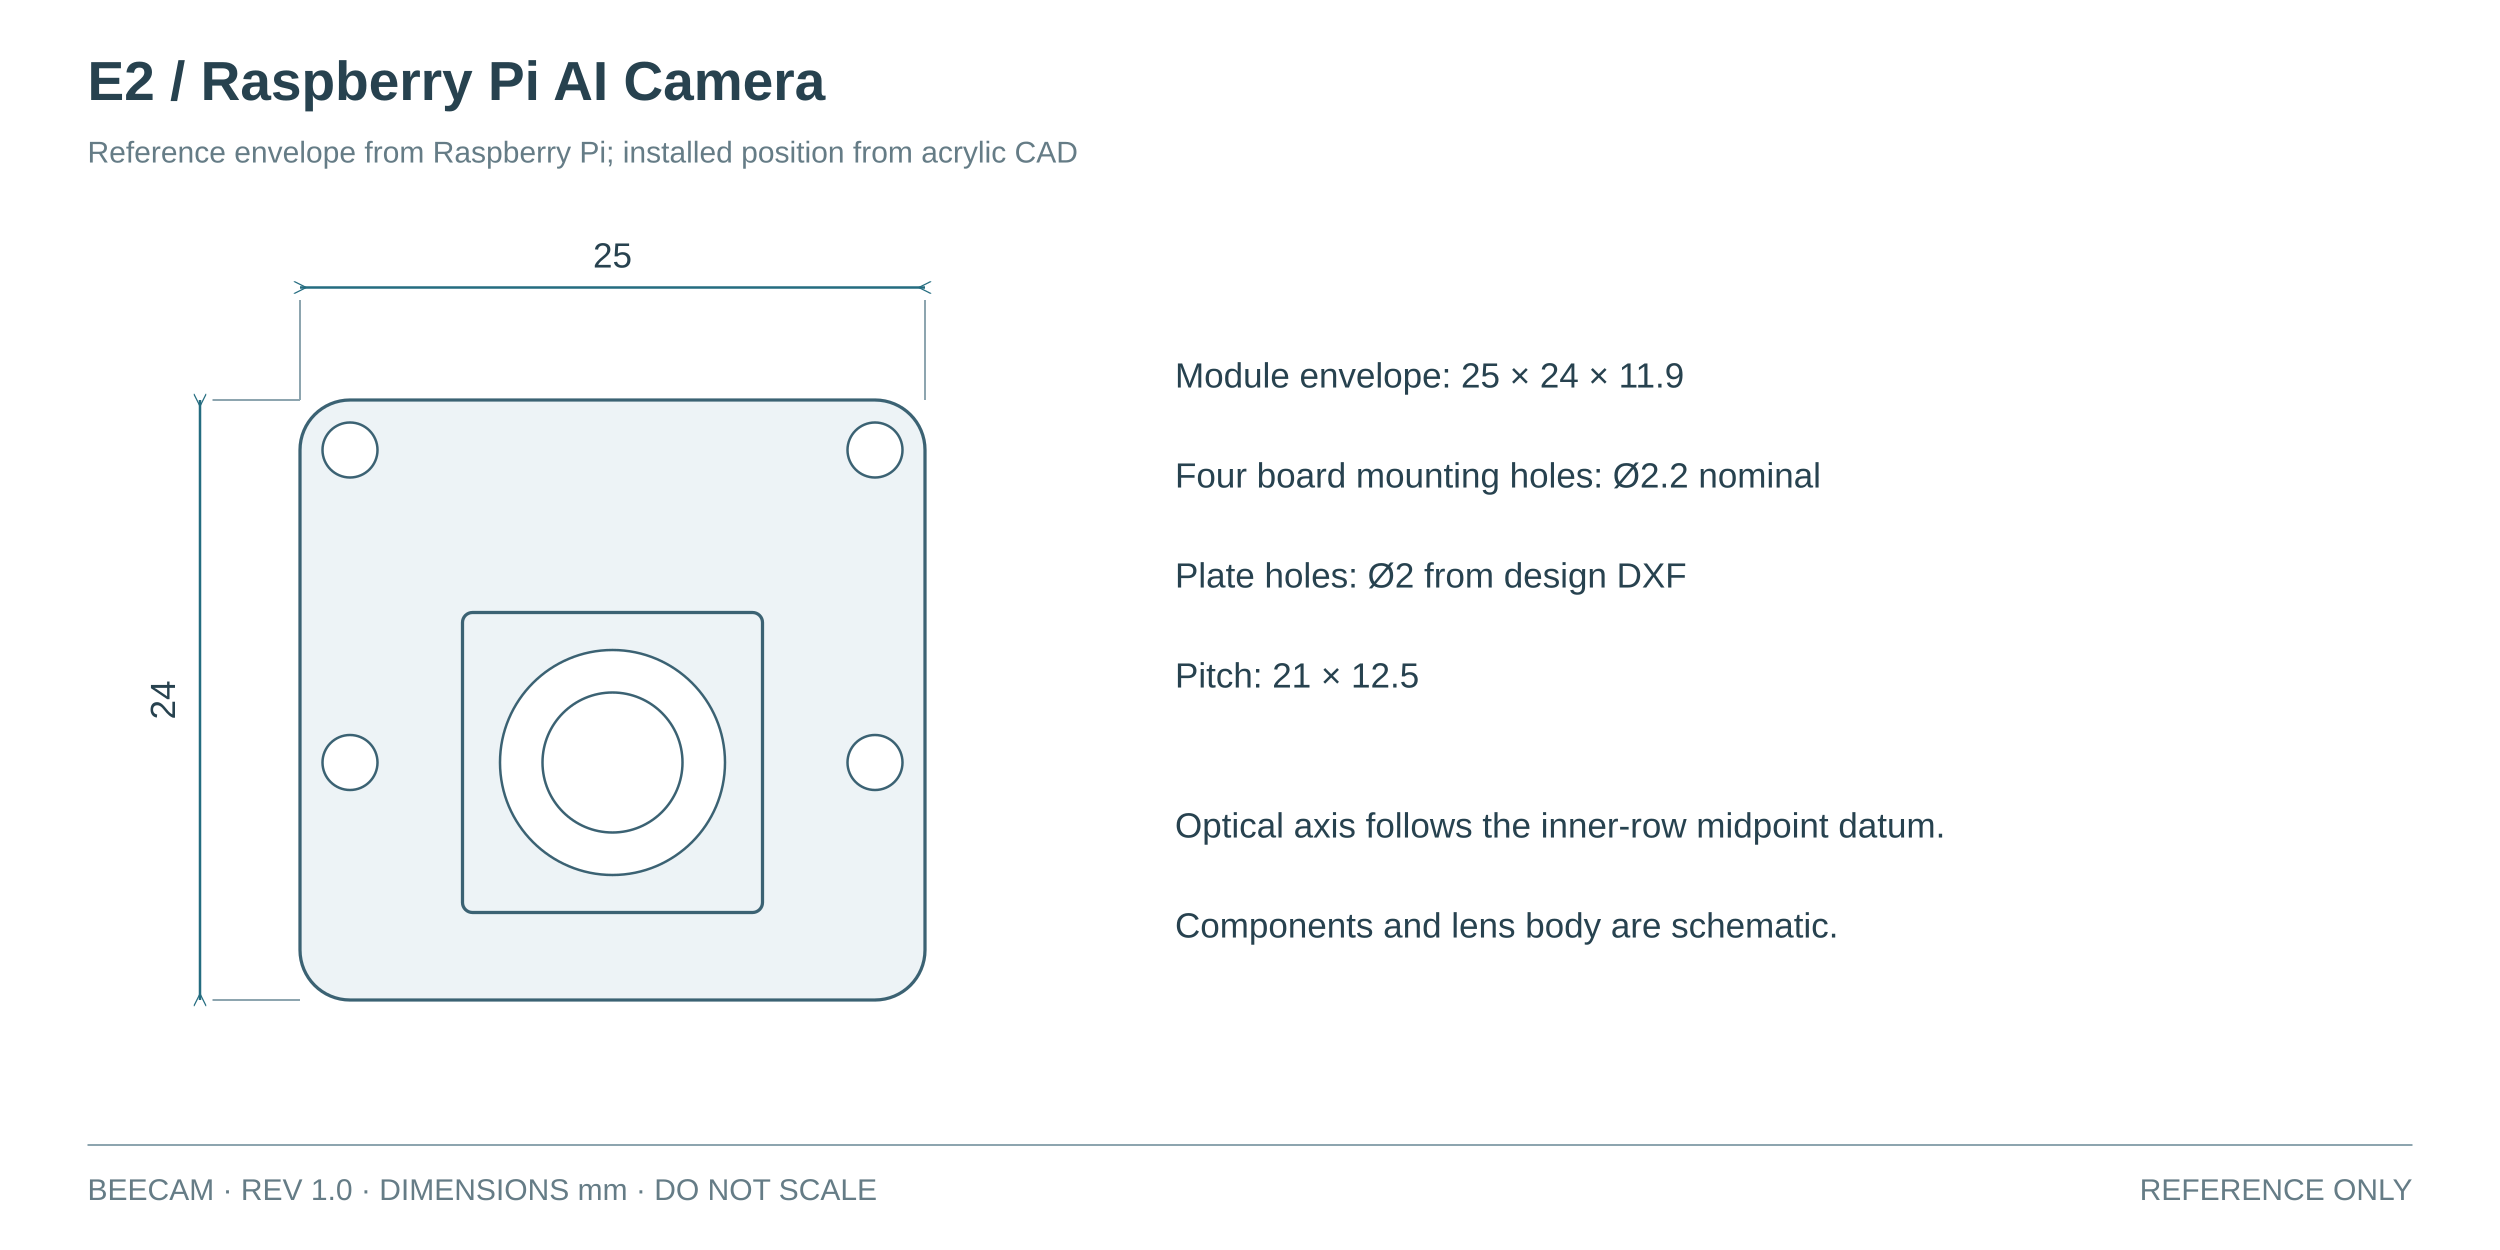
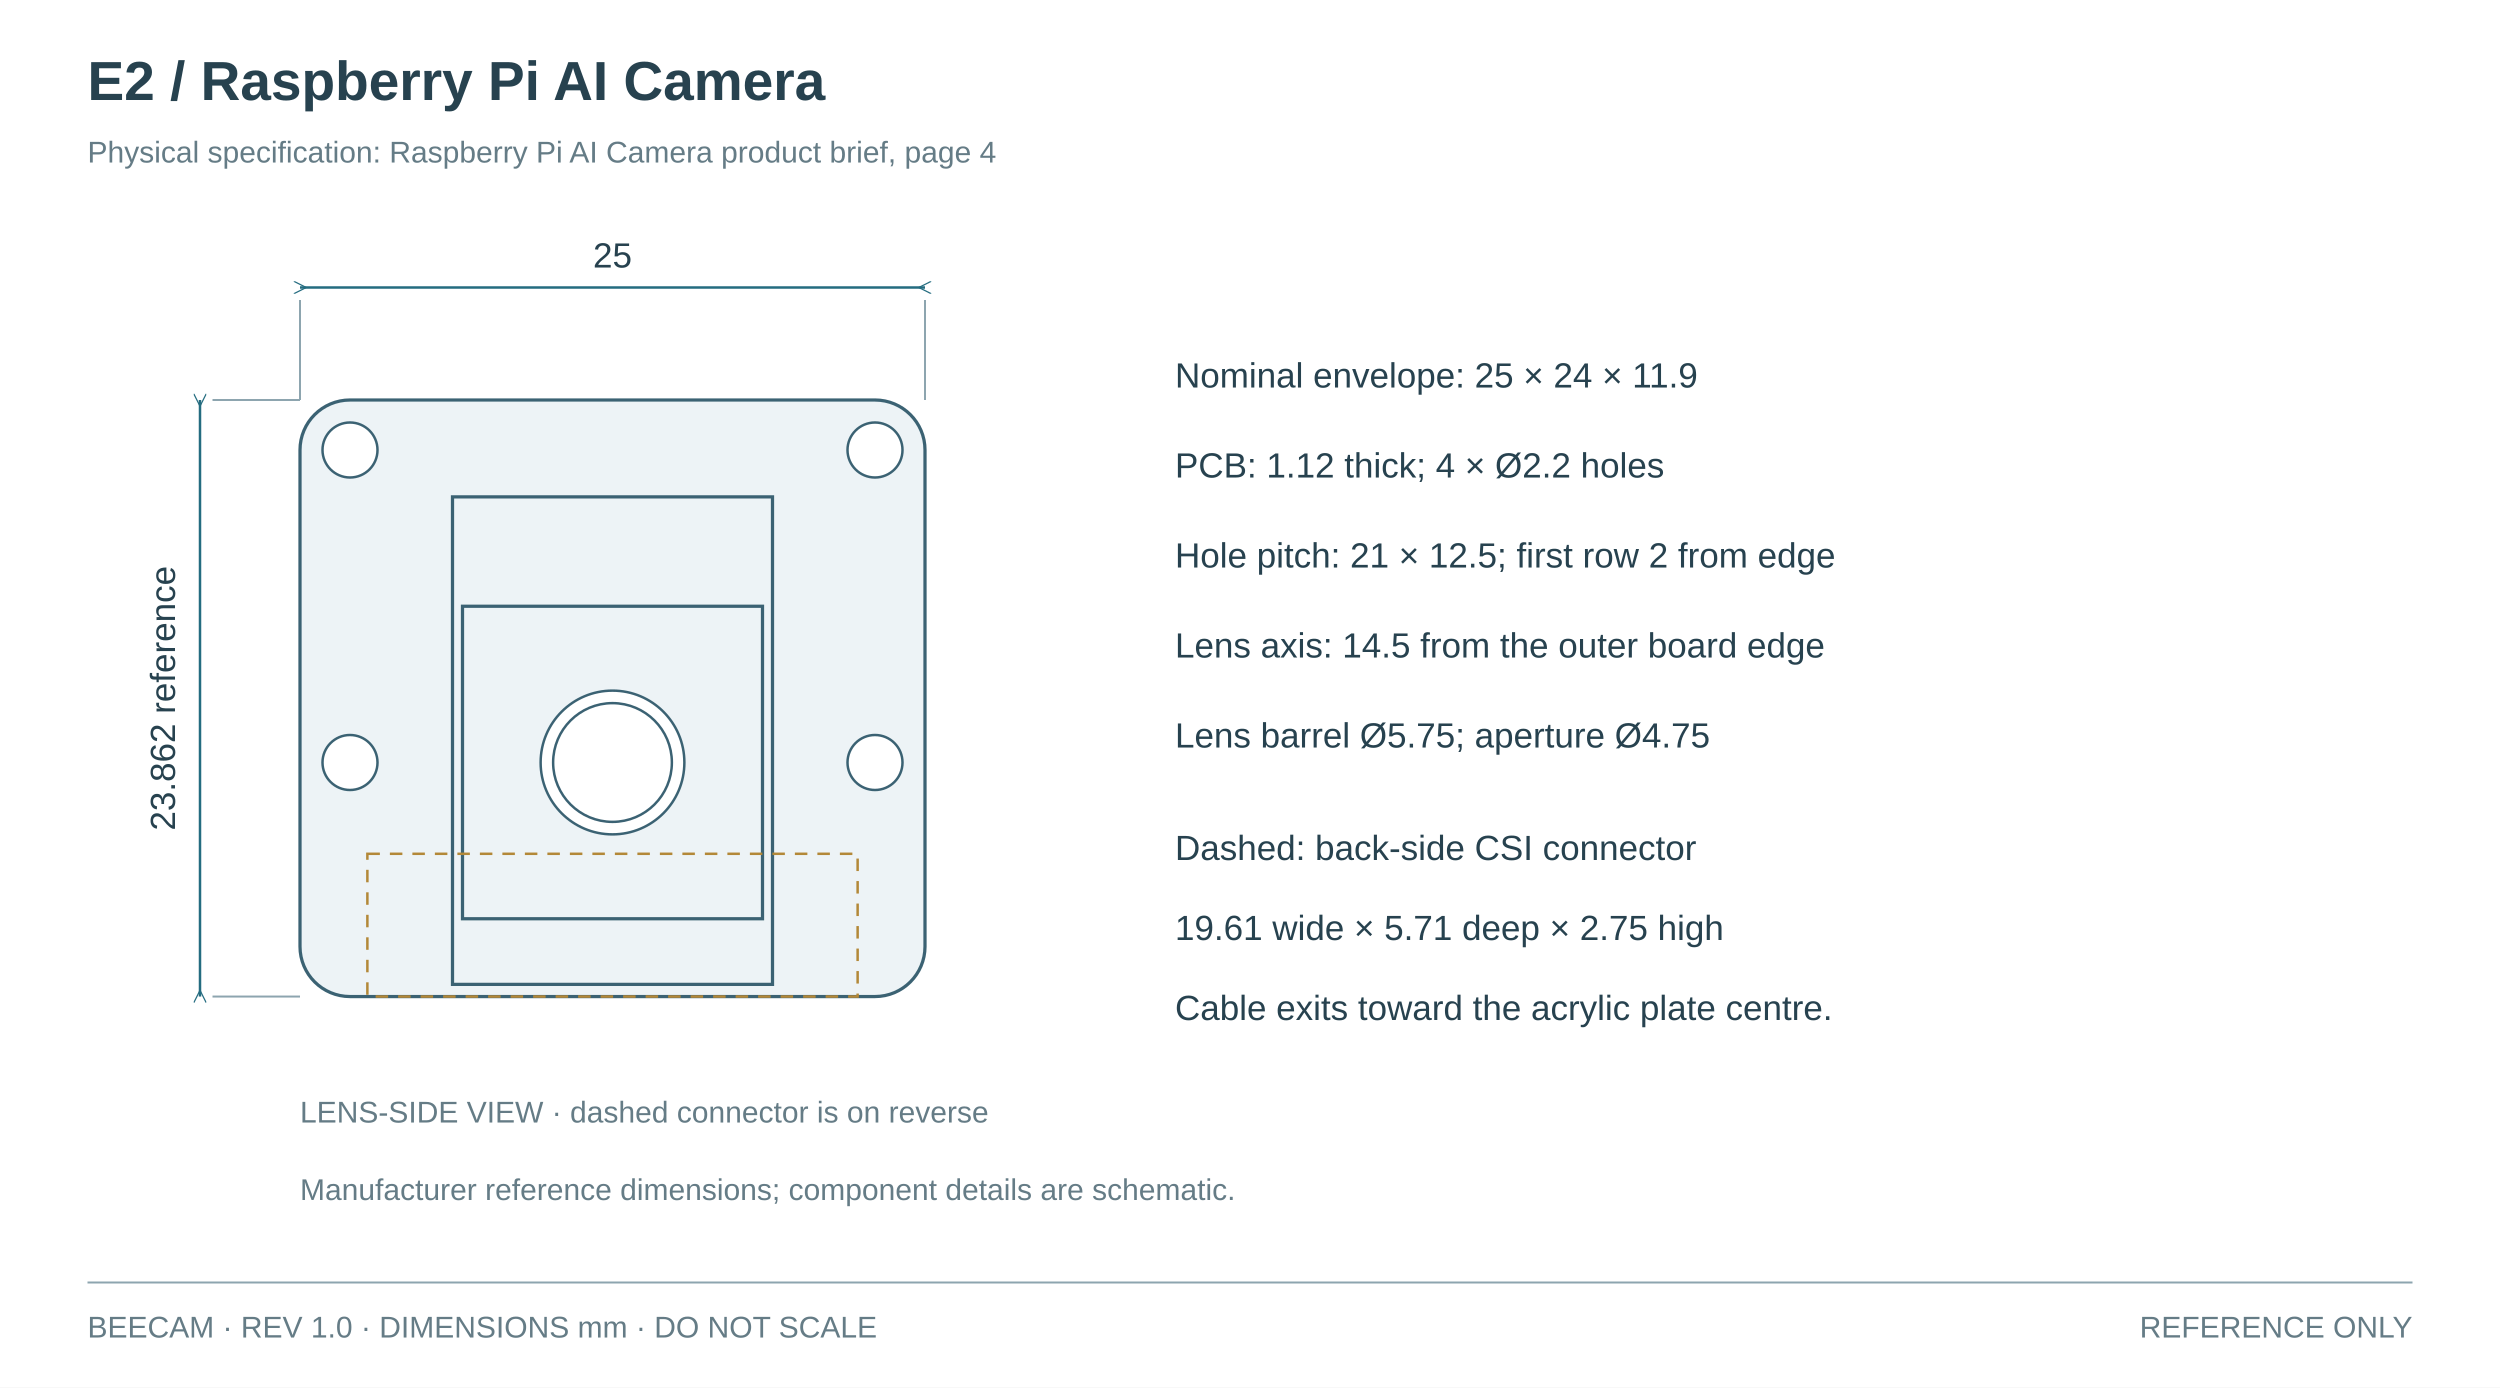
- <svg xmlns="http://www.w3.org/2000/svg" width="1000" height="500" viewBox="0 0 1000 500" role="img" aria-label="E2 / Raspberry Pi AI Camera">
+ <svg xmlns="http://www.w3.org/2000/svg" width="1000" height="555" viewBox="0 0 1000 555" role="img" aria-label="E2 / Raspberry Pi AI Camera">
  <defs>
    <marker id="arrow" viewBox="0 0 10 10" refX="5" refY="5" markerWidth="5" markerHeight="5" orient="auto-start-reverse">
      <path d="M10 0L0 5L10 10" fill="none" stroke="#246c80" />
    </marker>
  </defs>
  <style>text{font-family:Arial,sans-serif;fill:#27424f}.title{font-size:22px;font-weight:600}.label{font-size:14px}.small{font-size:12px;fill:#657c86}.part{fill:#edf3f6;stroke:#3b6273;stroke-width:1.3}.hole{fill:white;stroke:#3b6273;stroke-width:1}.edge{stroke:#3b6273;stroke-width:1;fill:none}.ext{stroke:#8da5af;stroke-width:.8}.dim{stroke:#246c80;stroke-width:1;marker-start:url(#arrow);marker-end:url(#arrow)}.dash{fill:none;stroke:#b38838;stroke-dasharray:5 4;stroke-width:1}</style>
  <rect width="100%" height="100%" fill="white" />
  <text x="35" y="40" class="title" text-anchor="start">E2 / Raspberry Pi AI Camera</text>
-   <text x="35" y="65" class="small" text-anchor="start">Reference envelope from Raspberry Pi; installed position from acrylic CAD</text>
-   <rect x="120" y="160" width="250" height="240" rx="20" class="part" />
+   <text x="35" y="65" class="small" text-anchor="start">Physical specification: Raspberry Pi AI Camera product brief, page 4</text>
+   <rect x="120" y="160" width="250" height="238.62" rx="20" class="part" />
  <circle cx="140" cy="180" r="11" class="hole" />
  <circle cx="140" cy="305" r="11" class="hole" />
  <circle cx="350" cy="180" r="11" class="hole" />
  <circle cx="350" cy="305" r="11" class="hole" />
-   <rect x="185" y="245" width="120" height="120" rx="4" class="part" />
-   <circle cx="245" cy="305" r="45" class="hole" />
-   <circle cx="245" cy="305" r="28" class="hole" />
+   <rect x="181" y="198.75" width="128" height="195" rx="0" class="part" />
+   <rect x="185" y="242.5" width="120" height="125" rx="0" class="part" />
+   <circle cx="245" cy="305" r="28.75" class="hole" />
+   <circle cx="245" cy="305" r="23.75" class="hole" />
+   <rect x="146.95" y="341.52" width="196.1" height="57.1" rx="0" class="dash" />
  <line x1="120" y1="160" x2="120" y2="120" class="ext" />
  <line x1="370" y1="160" x2="370" y2="120" class="ext" />
  <line x1="120" y1="115" x2="370" y2="115" class="dim" />
  <text x="245" y="107" class="label" text-anchor="middle">25</text>
  <line x1="120" y1="160" x2="85" y2="160" class="ext" />
-   <line x1="120" y1="400" x2="85" y2="400" class="ext" />
-   <line x1="80" y1="160" x2="80" y2="400" class="dim" />
-   <text class="label" transform="translate(70,280) rotate(-90)" text-anchor="middle">24</text>
-   <text x="470" y="155" class="label" text-anchor="start">Module envelope: 25 × 24 × 11.9</text>
-   <text x="470" y="195" class="label" text-anchor="start">Four board mounting holes: Ø2.2 nominal</text>
-   <text x="470" y="235" class="label" text-anchor="start">Plate holes: Ø2 from design DXF</text>
-   <text x="470" y="275" class="label" text-anchor="start">Pitch: 21 × 12.5</text>
-   <text x="470" y="335" class="label" text-anchor="start">Optical axis follows the inner-row midpoint datum.</text>
-   <text x="470" y="375" class="label" text-anchor="start">Components and lens body are schematic.</text>
-   <line x1="35" y1="458" x2="965" y2="458" class="ext" />
-   <text x="35" y="480" class="small" text-anchor="start">BEECAM · REV 1.0 · DIMENSIONS mm · DO NOT SCALE</text>
-   <text x="965" y="480" class="small" text-anchor="end">REFERENCE ONLY</text>
+   <line x1="120" y1="398.62" x2="85" y2="398.62" class="ext" />
+   <line x1="80" y1="160" x2="80" y2="398.62" class="dim" />
+   <text class="label" transform="translate(70,279.31) rotate(-90)" text-anchor="middle">23.862 reference</text>
+   <text x="470" y="155" class="label" text-anchor="start">Nominal envelope: 25 × 24 × 11.9</text>
+   <text x="470" y="191" class="label" text-anchor="start">PCB: 1.12 thick; 4 × Ø2.2 holes</text>
+   <text x="470" y="227" class="label" text-anchor="start">Hole pitch: 21 × 12.5; first row 2 from edge</text>
+   <text x="470" y="263" class="label" text-anchor="start">Lens axis: 14.5 from the outer board edge</text>
+   <text x="470" y="299" class="label" text-anchor="start">Lens barrel Ø5.75; aperture Ø4.75</text>
+   <text x="470" y="344" class="label" text-anchor="start">Dashed: back-side CSI connector</text>
+   <text x="470" y="376" class="label" text-anchor="start">19.61 wide × 5.71 deep × 2.75 high</text>
+   <text x="470" y="408" class="label" text-anchor="start">Cable exits toward the acrylic plate centre.</text>
+   <text x="120" y="449" class="small" text-anchor="start">LENS-SIDE VIEW · dashed connector is on reverse</text>
+   <text x="120" y="480" class="small" text-anchor="start">Manufacturer reference dimensions; component details are schematic.</text>
+   <line x1="35" y1="513" x2="965" y2="513" class="ext" />
+   <text x="35" y="535" class="small" text-anchor="start">BEECAM · REV 1.0 · DIMENSIONS mm · DO NOT SCALE</text>
+   <text x="965" y="535" class="small" text-anchor="end">REFERENCE ONLY</text>
</svg>
